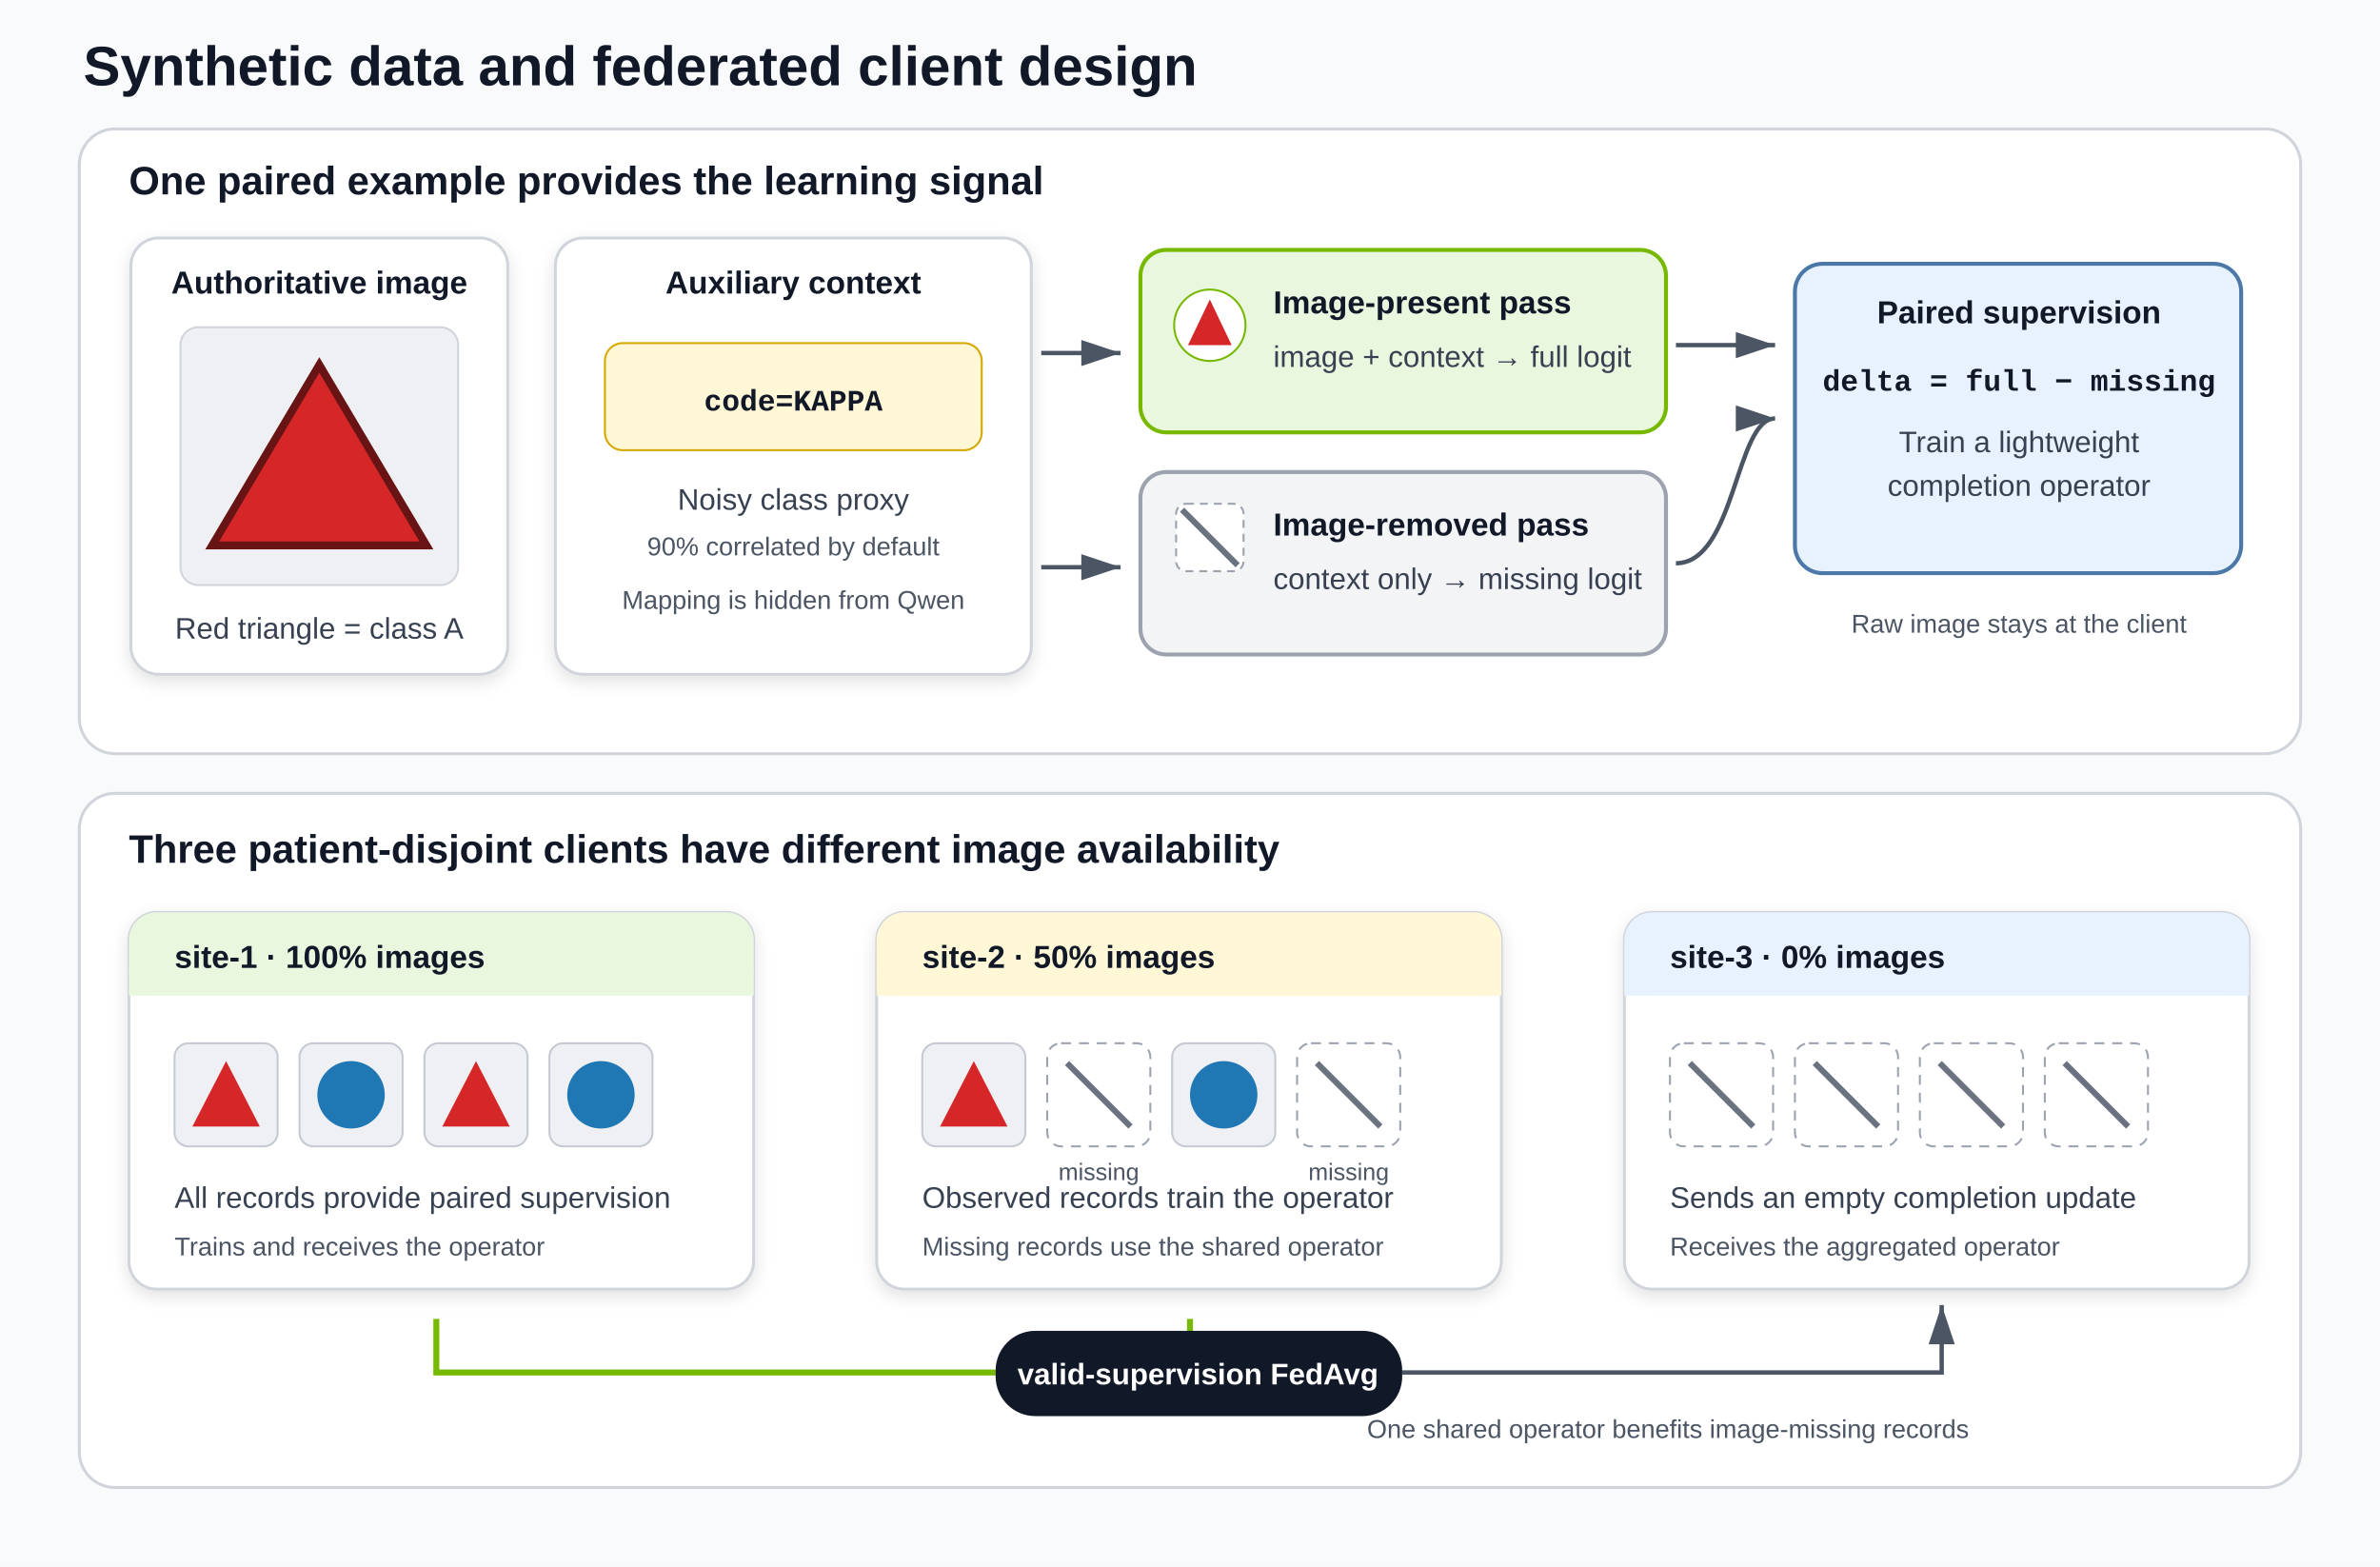
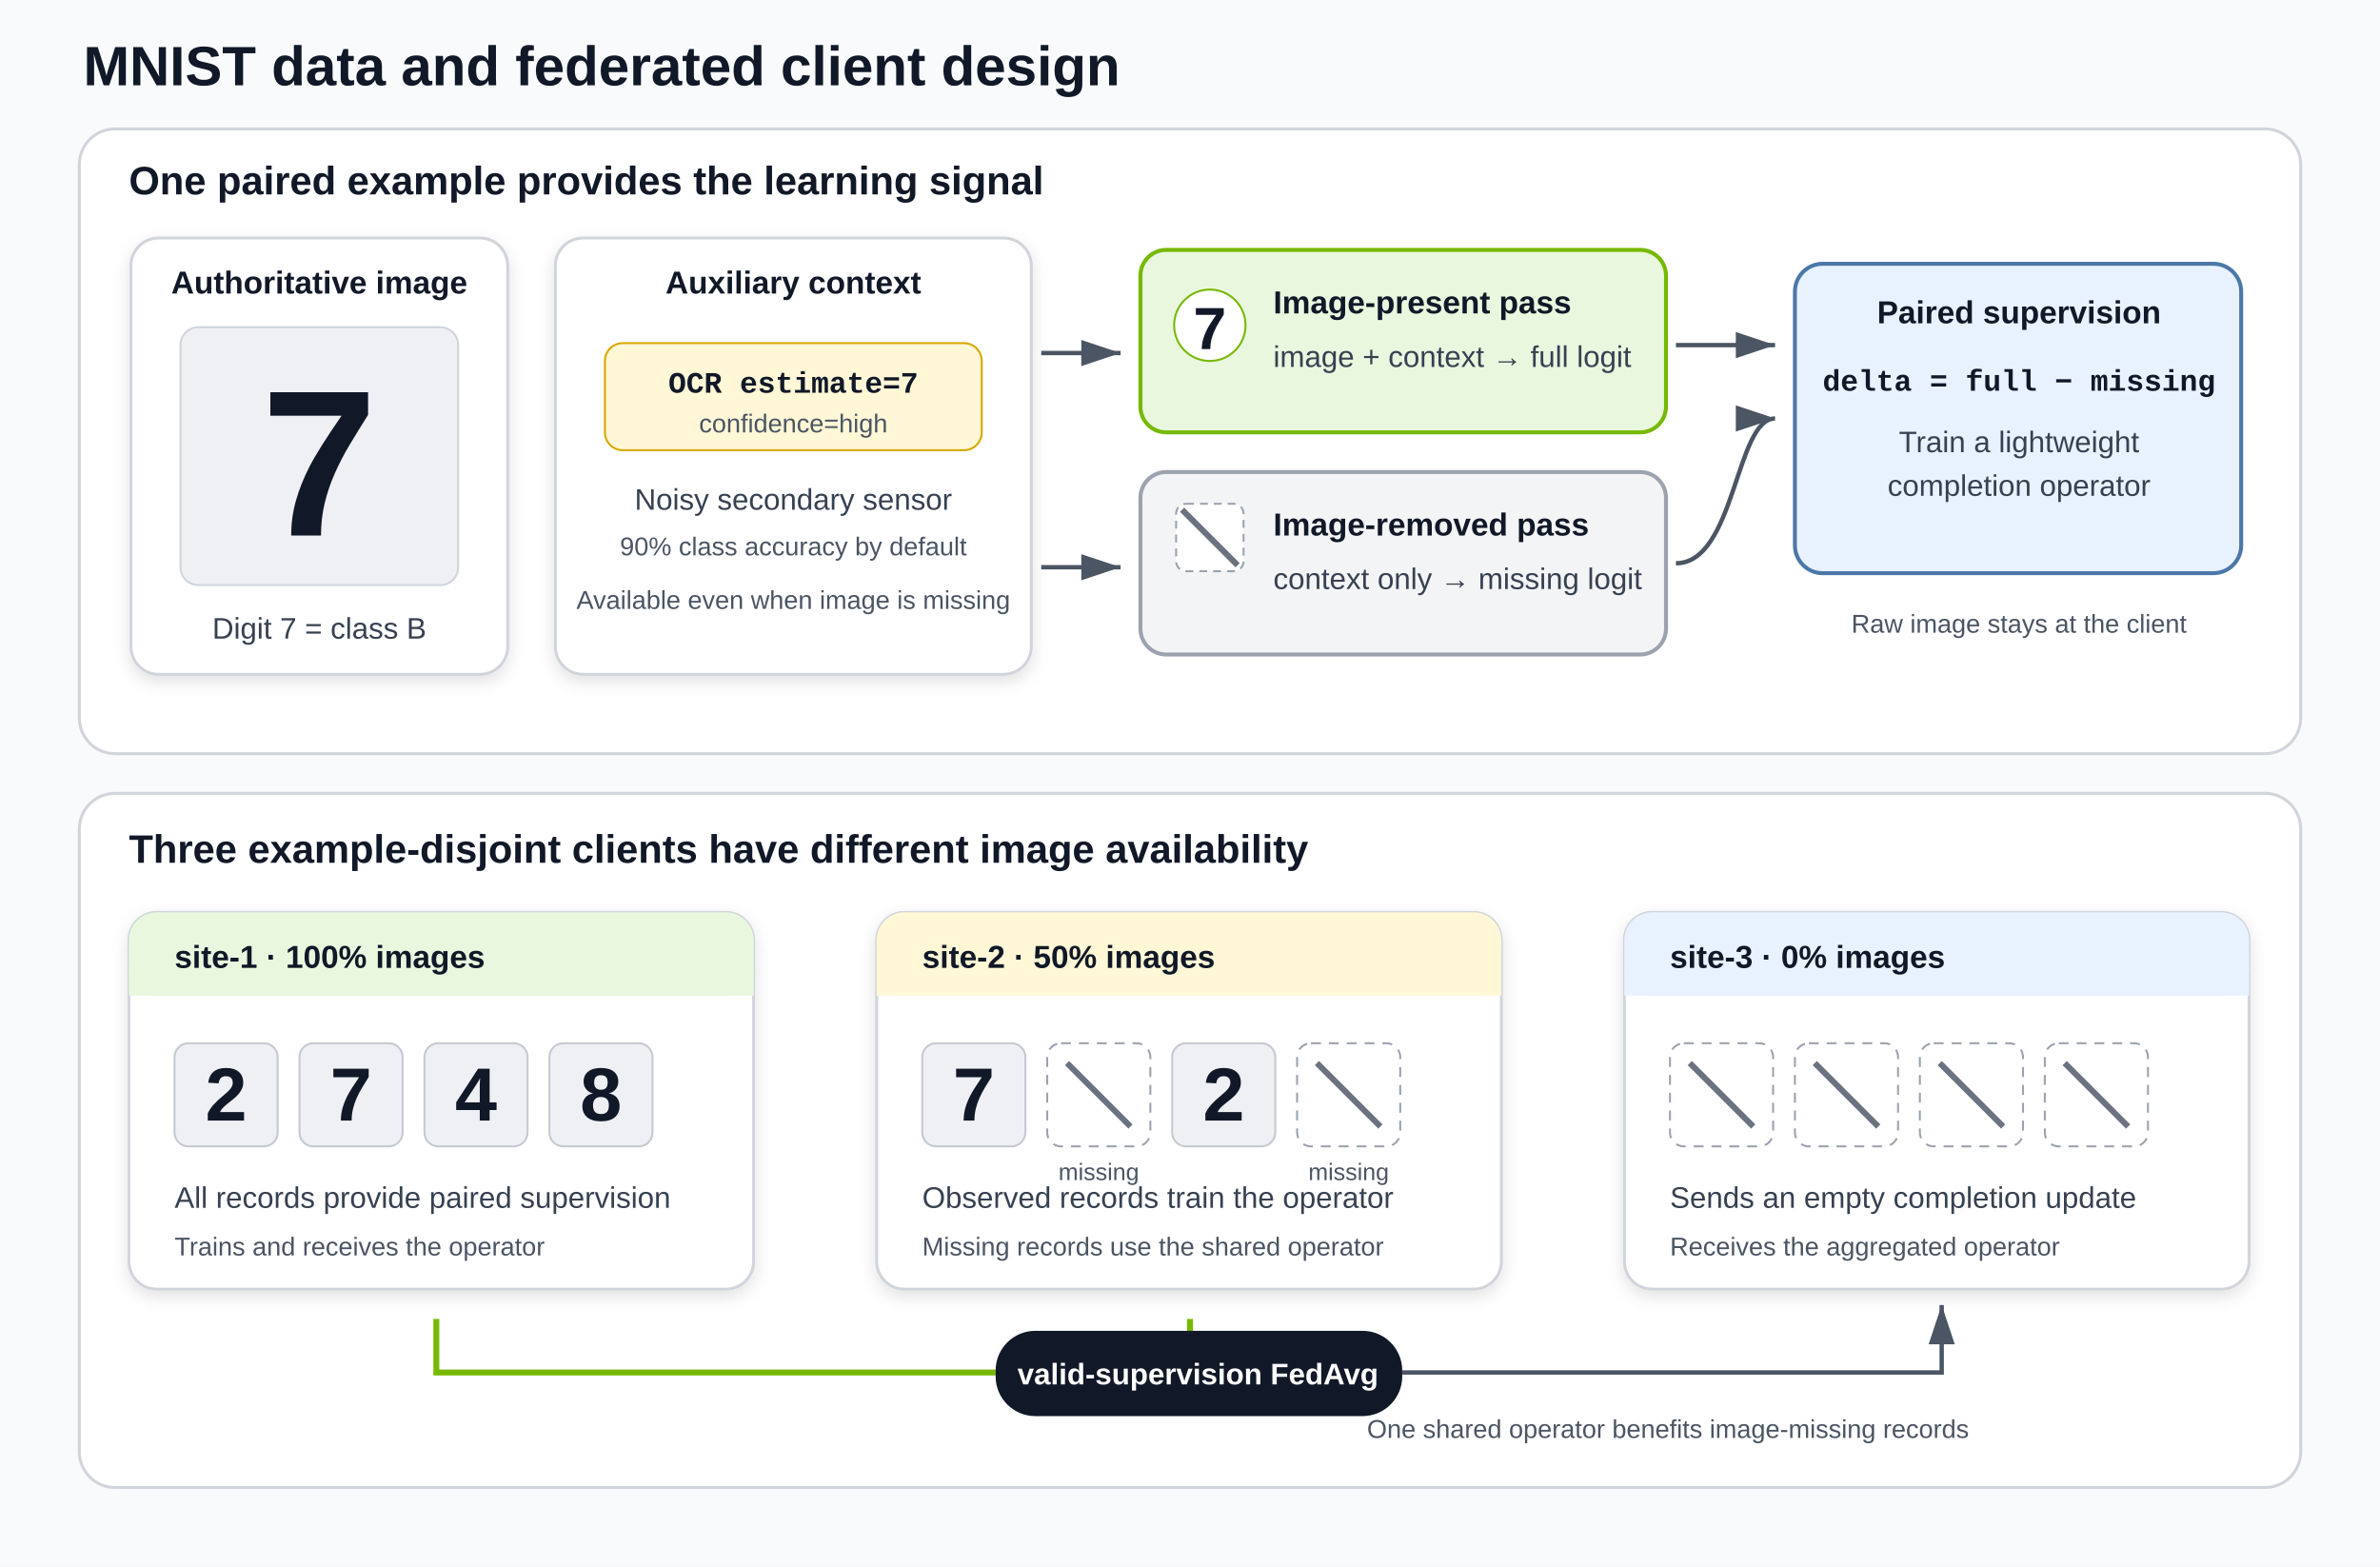
<svg xmlns="http://www.w3.org/2000/svg" width="1200" height="790" viewBox="0 0 1200 790" role="img" aria-labelledby="title desc">
  <defs>
    <filter id="shadow" x="-10%" y="-10%" width="120%" height="130%">
      <feDropShadow dx="0" dy="3" stdDeviation="4" flood-color="#000000" flood-opacity="0.12" />
    </filter>
    <marker id="arrow" markerWidth="10" markerHeight="10" refX="9" refY="3" orient="auto" markerUnits="strokeWidth">
      <path d="M0,0 L0,6 L9,3 z" fill="#4b5563" />
    </marker>
    <style>
      .title { font: 700 28px Arial, sans-serif; fill: #111827; }
      .section { font: 700 20px Arial, sans-serif; fill: #111827; }
      .label { font: 700 16px Arial, sans-serif; fill: #111827; }
      .body { font: 15px Arial, sans-serif; fill: #374151; }
      .small { font: 13px Arial, sans-serif; fill: #4b5563; }
      .tiny { font: 12px Arial, sans-serif; fill: #4b5563; }
      .mono { font: 700 15px "Courier New", monospace; fill: #111827; }
+       .digit { font: 700 38px Arial, sans-serif; fill: #111827; }
      .card { fill: #ffffff; stroke: #d1d5db; stroke-width: 1.5; filter: url(#shadow); }
      .arrow { fill: none; stroke: #4b5563; stroke-width: 2.2; marker-end: url(#arrow); }
    </style>
  </defs>
  <rect width="1200" height="790" fill="#f8fafc" />
-   <text x="42" y="43" class="title">Synthetic data and federated client design</text>
+   <text x="42" y="43" class="title">MNIST data and federated client design</text>
  <rect x="40" y="65" width="1120" height="315" rx="18" fill="#ffffff" stroke="#d1d5db" stroke-width="1.5" />
  <text x="65" y="98" class="section">One paired example provides the learning signal</text>
  <rect x="66" y="120" width="190" height="220" rx="14" class="card" />
  <text x="161" y="148" text-anchor="middle" class="label">Authoritative image</text>
  <rect x="91" y="165" width="140" height="130" rx="9" fill="#eef0f4" stroke="#d1d5db" />
-   <polygon points="161,184 215,275 107,275" fill="#d62728" stroke="#691414" stroke-width="4" />
-   <text x="161" y="322" text-anchor="middle" class="body">Red triangle = class A</text>
+   <text x="161" y="270" text-anchor="middle" style="font:700 105px Arial,sans-serif;fill:#111827">7</text>
+   <text x="161" y="322" text-anchor="middle" class="body">Digit 7 = class B</text>
  <rect x="280" y="120" width="240" height="220" rx="14" class="card" />
  <text x="400" y="148" text-anchor="middle" class="label">Auxiliary context</text>
  <rect x="305" y="173" width="190" height="54" rx="9" fill="#fff7d6" stroke="#d6a800" />
-   <text x="400" y="207" text-anchor="middle" class="mono">code=KAPPA</text>
-   <text x="400" y="257" text-anchor="middle" class="body">Noisy class proxy</text>
-   <text x="400" y="280" text-anchor="middle" class="small">90% correlated by default</text>
-   <text x="400" y="307" text-anchor="middle" class="small">Mapping is hidden from Qwen</text>
+   <text x="400" y="198" text-anchor="middle" class="mono">OCR estimate=7</text>
+   <text x="400" y="218" text-anchor="middle" class="small">confidence=high</text>
+   <text x="400" y="257" text-anchor="middle" class="body">Noisy secondary sensor</text>
+   <text x="400" y="280" text-anchor="middle" class="small">90% class accuracy by default</text>
+   <text x="400" y="307" text-anchor="middle" class="small">Available even when image is missing</text>
  <path d="M525 178 L565 178" class="arrow" />
  <path d="M525 286 L565 286" class="arrow" />
  <rect x="575" y="126" width="265" height="92" rx="13" fill="#e9f7df" stroke="#76b900" stroke-width="2" />
  <circle cx="610" cy="164" r="18" fill="#ffffff" stroke="#76b900" />
-   <polygon points="610,151 621,174 599,174" fill="#d62728" />
+   <text x="610" y="176" text-anchor="middle" style="font:700 30px Arial,sans-serif;fill:#111827">7</text>
  <text x="642" y="158" class="label">Image-present pass</text>
  <text x="642" y="185" class="body">image + context → full logit</text>
  <rect x="575" y="238" width="265" height="92" rx="13" fill="#f3f4f6" stroke="#9ca3af" stroke-width="2" />
  <rect x="593" y="254" width="34" height="34" rx="5" fill="#ffffff" stroke="#9ca3af" stroke-dasharray="4 3" />
  <line x1="596" y1="257" x2="624" y2="285" stroke="#6b7280" stroke-width="3" />
  <text x="642" y="270" class="label">Image-removed pass</text>
  <text x="642" y="297" class="body">context only → missing logit</text>
  <path d="M845 174 L895 174" class="arrow" />
  <path d="M845 284 C875 284 875 211 895 211" class="arrow" />
  <rect x="905" y="133" width="225" height="156" rx="14" fill="#e8f2ff" stroke="#4c78a8" stroke-width="2" />
  <text x="1018" y="163" text-anchor="middle" class="label">Paired supervision</text>
  <text x="1018" y="197" text-anchor="middle" class="mono">delta = full − missing</text>
  <text x="1018" y="228" text-anchor="middle" class="body">Train a lightweight</text>
  <text x="1018" y="250" text-anchor="middle" class="body">completion operator</text>
  <text x="1018" y="319" text-anchor="middle" class="small">Raw image stays at the client</text>
  <rect x="40" y="400" width="1120" height="350" rx="18" fill="#ffffff" stroke="#d1d5db" stroke-width="1.5" />
-   <text x="65" y="435" class="section">Three patient-disjoint clients have different image availability</text>
+   <text x="65" y="435" class="section">Three example-disjoint clients have different image availability</text>
  <rect x="65" y="460" width="315" height="190" rx="14" class="card" />
  <rect x="65" y="460" width="315" height="42" rx="14" fill="#e9f7df" />
  <rect x="65" y="488" width="315" height="14" fill="#e9f7df" />
  <text x="88" y="488" class="label">site-1 · 100% images</text>
  <g transform="translate(88 526)">
    <rect width="52" height="52" rx="7" fill="#eef0f4" stroke="#c5c9d1" />
-     <polygon points="26,9 43,42 9,42" fill="#d62728" />
+     <text x="26" y="39" text-anchor="middle" class="digit">2</text>
  </g>
  <g transform="translate(151 526)">
    <rect width="52" height="52" rx="7" fill="#eef0f4" stroke="#c5c9d1" />
-     <circle cx="26" cy="26" r="17" fill="#1f77b4" />
+     <text x="26" y="39" text-anchor="middle" class="digit">7</text>
  </g>
  <g transform="translate(214 526)">
    <rect width="52" height="52" rx="7" fill="#eef0f4" stroke="#c5c9d1" />
-     <polygon points="26,9 43,42 9,42" fill="#d62728" />
+     <text x="26" y="39" text-anchor="middle" class="digit">4</text>
  </g>
  <g transform="translate(277 526)">
    <rect width="52" height="52" rx="7" fill="#eef0f4" stroke="#c5c9d1" />
-     <circle cx="26" cy="26" r="17" fill="#1f77b4" />
+     <text x="26" y="39" text-anchor="middle" class="digit">8</text>
  </g>
  <text x="88" y="609" class="body">All records provide paired supervision</text>
  <text x="88" y="633" class="small">Trains and receives the operator</text>
  <rect x="442" y="460" width="315" height="190" rx="14" class="card" />
  <rect x="442" y="460" width="315" height="42" rx="14" fill="#fff7d6" />
  <rect x="442" y="488" width="315" height="14" fill="#fff7d6" />
  <text x="465" y="488" class="label">site-2 · 50% images</text>
  <g transform="translate(465 526)">
    <rect width="52" height="52" rx="7" fill="#eef0f4" stroke="#c5c9d1" />
-     <polygon points="26,9 43,42 9,42" fill="#d62728" />
+     <text x="26" y="39" text-anchor="middle" class="digit">7</text>
  </g>
  <g transform="translate(528 526)">
    <rect width="52" height="52" rx="7" fill="#ffffff" stroke="#9ca3af" stroke-dasharray="5 4" />
    <line x1="10" y1="10" x2="42" y2="42" stroke="#6b7280" stroke-width="3" />
    <text x="26" y="69" text-anchor="middle" class="tiny">missing</text>
  </g>
  <g transform="translate(591 526)">
    <rect width="52" height="52" rx="7" fill="#eef0f4" stroke="#c5c9d1" />
-     <circle cx="26" cy="26" r="17" fill="#1f77b4" />
+     <text x="26" y="39" text-anchor="middle" class="digit">2</text>
  </g>
  <g transform="translate(654 526)">
    <rect width="52" height="52" rx="7" fill="#ffffff" stroke="#9ca3af" stroke-dasharray="5 4" />
    <line x1="10" y1="10" x2="42" y2="42" stroke="#6b7280" stroke-width="3" />
    <text x="26" y="69" text-anchor="middle" class="tiny">missing</text>
  </g>
  <text x="465" y="609" class="body">Observed records train the operator</text>
  <text x="465" y="633" class="small">Missing records use the shared operator</text>
  <rect x="819" y="460" width="315" height="190" rx="14" class="card" />
  <rect x="819" y="460" width="315" height="42" rx="14" fill="#e8f2ff" />
  <rect x="819" y="488" width="315" height="14" fill="#e8f2ff" />
  <text x="842" y="488" class="label">site-3 · 0% images</text>
  <g transform="translate(842 526)">
    <rect width="52" height="52" rx="7" fill="#ffffff" stroke="#9ca3af" stroke-dasharray="5 4" />
    <line x1="10" y1="10" x2="42" y2="42" stroke="#6b7280" stroke-width="3" />
  </g>
  <g transform="translate(905 526)">
    <rect width="52" height="52" rx="7" fill="#ffffff" stroke="#9ca3af" stroke-dasharray="5 4" />
    <line x1="10" y1="10" x2="42" y2="42" stroke="#6b7280" stroke-width="3" />
  </g>
  <g transform="translate(968 526)">
    <rect width="52" height="52" rx="7" fill="#ffffff" stroke="#9ca3af" stroke-dasharray="5 4" />
    <line x1="10" y1="10" x2="42" y2="42" stroke="#6b7280" stroke-width="3" />
  </g>
  <g transform="translate(1031 526)">
    <rect width="52" height="52" rx="7" fill="#ffffff" stroke="#9ca3af" stroke-dasharray="5 4" />
    <line x1="10" y1="10" x2="42" y2="42" stroke="#6b7280" stroke-width="3" />
  </g>
  <text x="842" y="609" class="body">Sends an empty completion update</text>
  <text x="842" y="633" class="small">Receives the aggregated operator</text>
  <path d="M220 665 L220 692 L502 692" fill="none" stroke="#76b900" stroke-width="3" />
  <path d="M600 665 L600 692 L502 692" fill="none" stroke="#76b900" stroke-width="3" />
  <rect x="502" y="671" width="205" height="43" rx="20" fill="#111827" />
  <text x="604" y="698" text-anchor="middle" style="font:700 15px Arial,sans-serif;fill:#ffffff">valid-supervision FedAvg</text>
  <path d="M707 692 L979 692 L979 658" class="arrow" />
  <text x="841" y="725" text-anchor="middle" class="small">One shared operator benefits image-missing records</text>
</svg>
